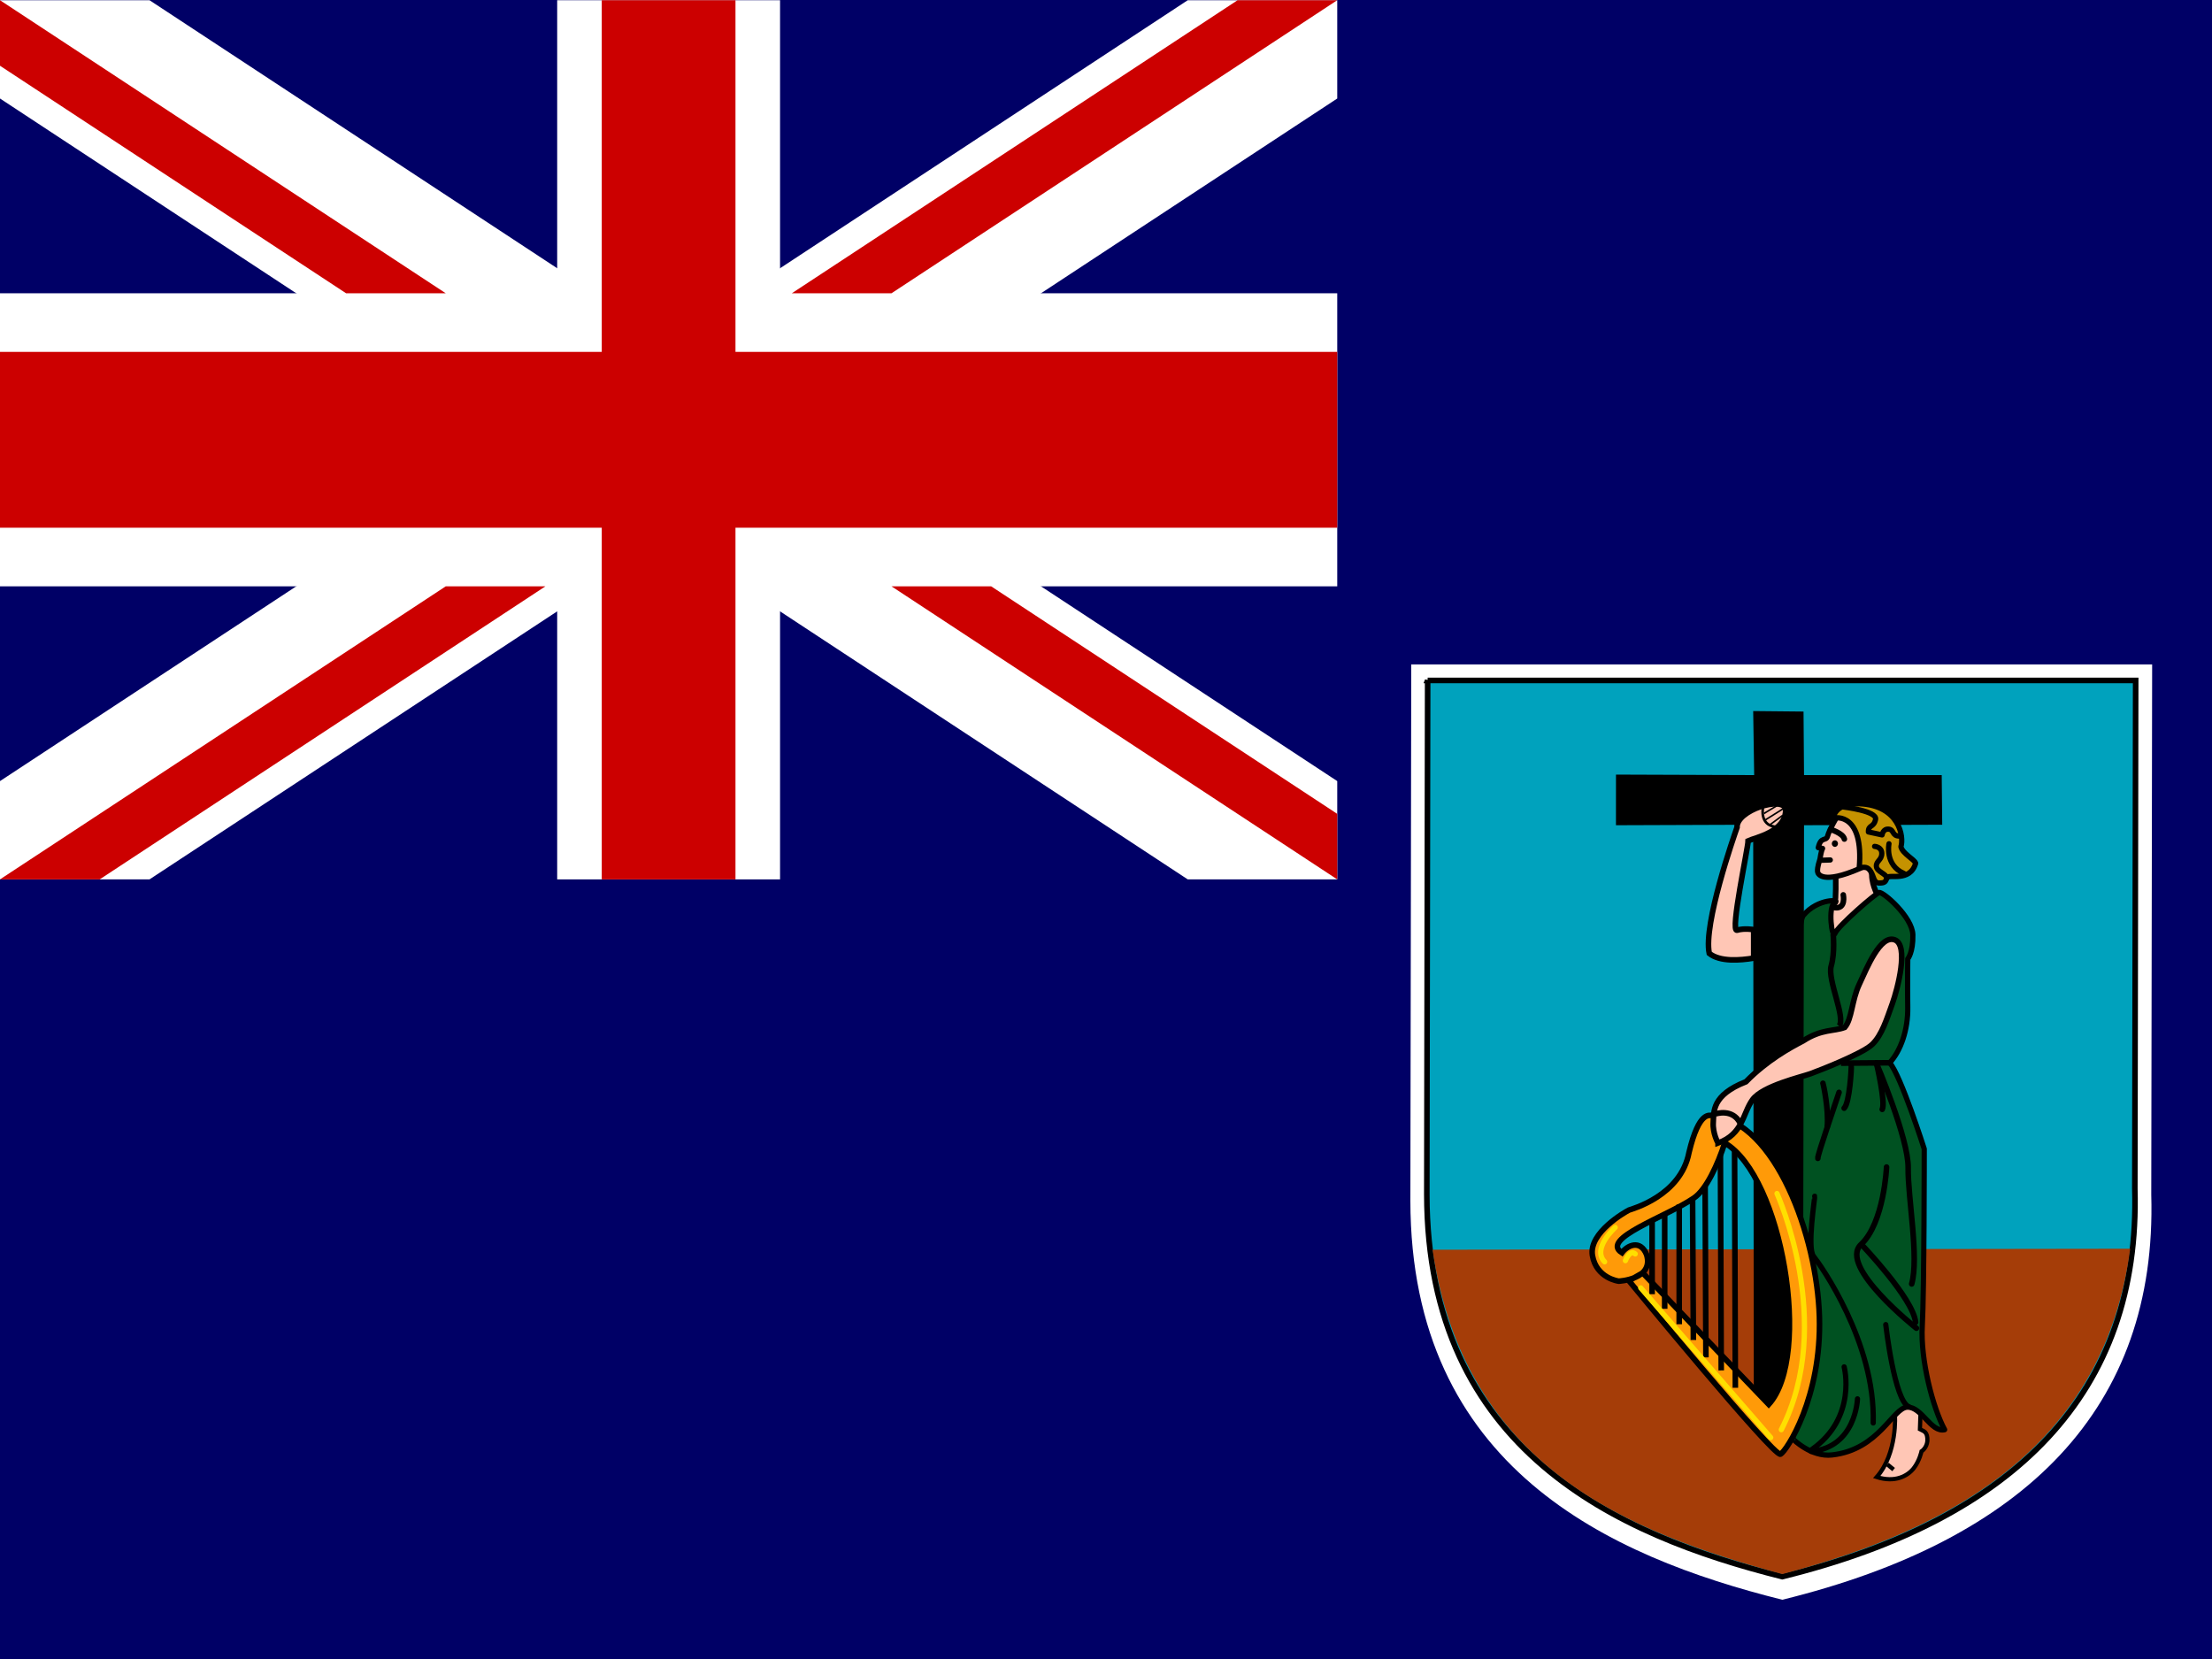
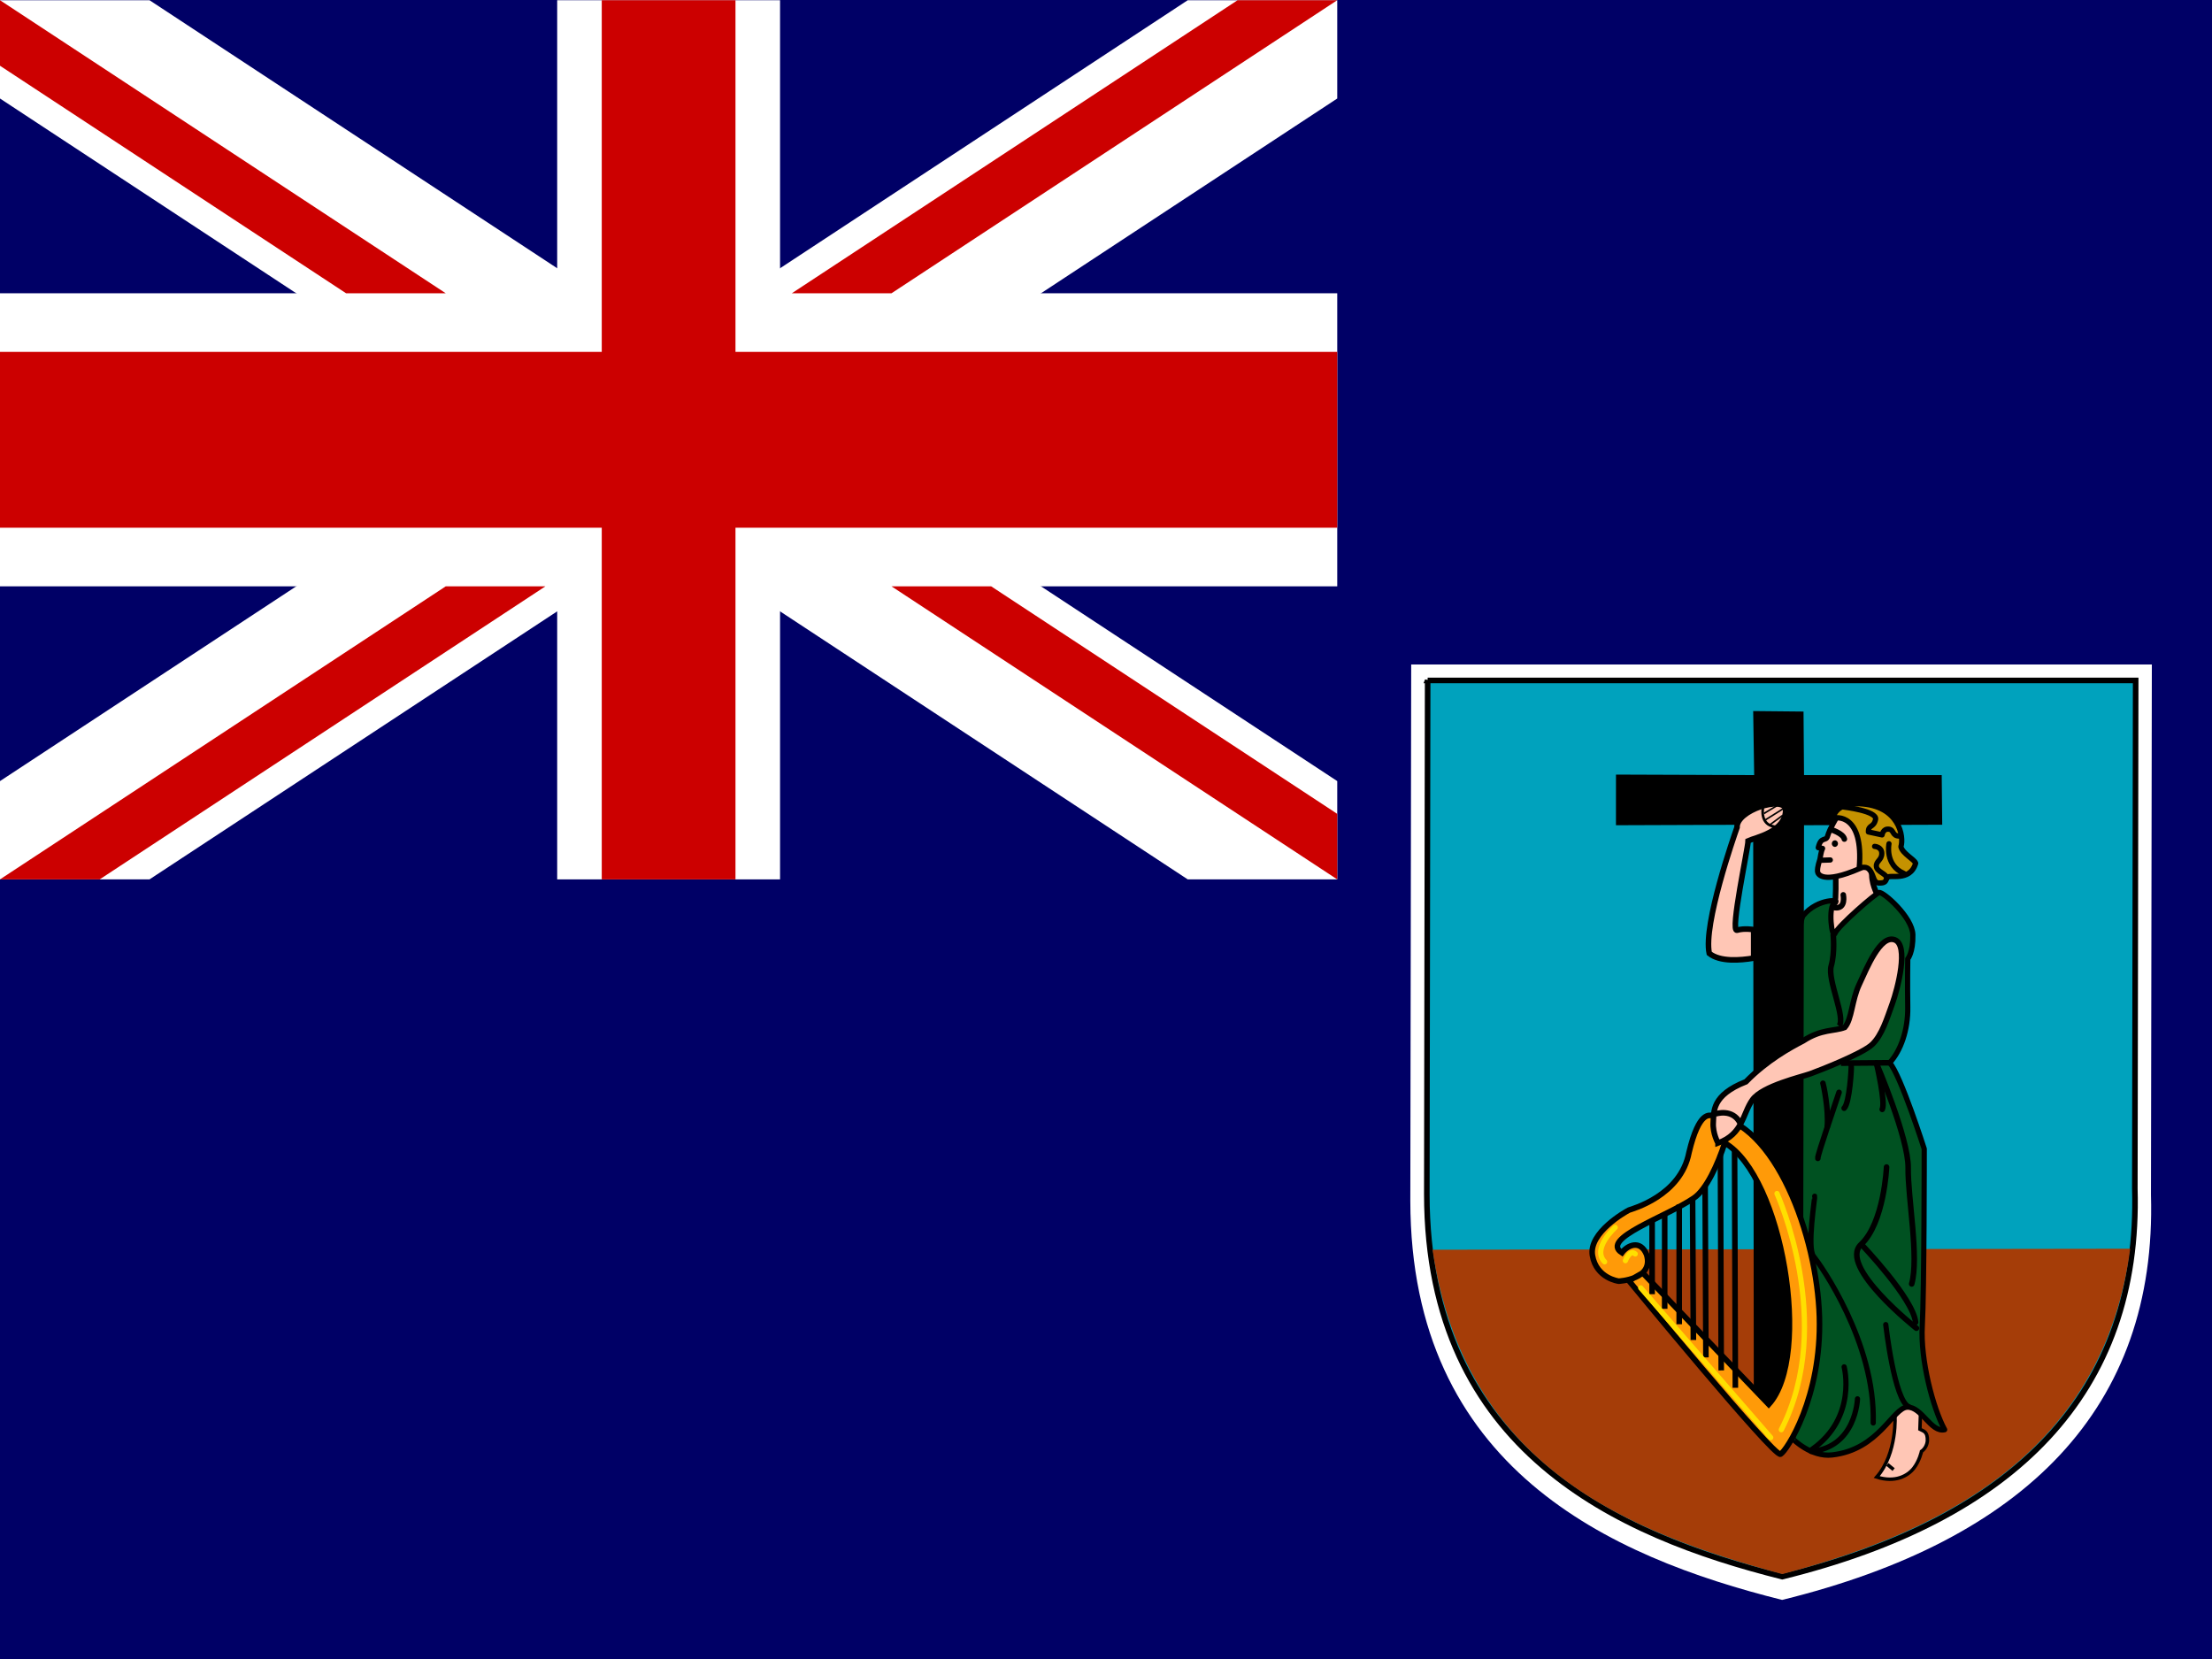
<svg xmlns="http://www.w3.org/2000/svg" height="480" width="640">
  <g>
-     <rect height="480" width="640" fill="#006" />
-     <g transform="matrix(1.21 0 0 1.217 359.74 169.23)">
+     <path fill="#006" d="M0 0h640v480h-640z" />
+     <g>
      <g fill-rule="evenodd">
-         <path d="M40.148 18.913h177.16l-.211 126.06c1.474 50.675-30.111 82.12-88.227 96.298-41.275-10.25-88.863-31.45-88.933-94.86l.211-127.5z" fill="#fff" />
-         <path d="M44.069 22.713h169.3l-.201 120.79c1.408 48.558-28.777 78.69-84.317 92.276-39.437-9.82-84.916-30.13-84.982-90.9l.201-122.17z" stroke="#000" stroke-width="1pt" fill="#00a2bd" />
-         <path d="M212.06 157.82c-6.159 46.351-41.856 66.603-83.209 77.352-36.604-9.819-75.984-25.495-83.617-77.119l166.83-.233z" fill="#a53d08" />
+         <path d="M408.303 192.251h214.293l-.255 153.44c1.783 61.682-36.422 99.956-106.719 117.214-49.926-12.476-107.489-38.281-107.573-115.464l.255-155.193z" fill="#fff" />
+         <path d="M44.069 22.713h169.3l-.201 120.79c1.408 48.558-28.777 78.69-84.317 92.276-39.437-9.82-84.916-30.13-84.982-90.9l.201-122.17z" stroke="#000" stroke-width="1pt" fill="#00a2bd" transform="matrix(1.21 0 0 1.217 359.74 169.23)" />
+         <path d="M616.333 361.297c-7.452 56.409-50.646 81.056-100.683 94.137-44.291-11.95-91.941-31.027-101.177-93.854l201.864-.284z" fill="#a53d08" />
      </g>
      <g stroke="#000" fill-rule="evenodd">
-         <path d="M155.77 197.17c.094.094.658 9.295-4.319 14.929 4.413 1.409 7.418-.282 8.826-2.066 1.409-1.784 1.879-4.037 1.879-4.037s1.22-.751 1.408-2.441c.094-2.348-.939-2.348-1.784-2.817l.187-5.258s-5.07-3.099-6.197 1.69z" fill="#ffc6b5" />
-         <path d="M155.49 210.32l-1.503-1.221" fill="#ff9a08" />
+         <path d="M548.222 409.186c.114.114.796 11.312-5.226 18.169 5.34 1.715 8.976-.343 10.679-2.514 1.705-2.171 2.274-4.913 2.274-4.913s1.476-.914 1.704-2.971c.114-2.858-1.136-2.858-2.159-3.428l.226-6.399s-6.135-3.771-7.498 2.057z" fill="#ffc6b5" />
+         <path d="M547.883 425.189l-1.819-1.486" fill="#ff9a08" />
      </g>
-       <path d="M141.64 69.393s.117 5.625-.235 6.211c-.351.586-3.554 2.07-3.554 2.07l2.734 5.82s7.695-1.094 7.734-1.094l3.321-8.711s-1.719-2.891-1.289-5.898c-2.578-8.164-8.594 1.641-8.711 1.601z" fill-rule="evenodd" stroke="#000" stroke-width="1pt" fill="#ffc6b5" />
-       <path stroke-linejoin="round" d="M131.45 203.09s4.319 4.319 9.295 3.756c11.268-1.22 14.554-11.267 18.028-11.361s5.634 6.103 8.92 5.352c-2.817-5.164-5.821-16.619-5.352-24.694.47-8.075.47-42.065.47-42.065s-5.634-17.558-8.263-20.469c2.629-2.817 4.413-7.793 4.319-13.239-.094-5.446 0-11.455 0-11.455s1.314-1.502 1.221-5.728c-.094-4.225-7.136-10.328-8.075-10.047-.939.282-9.765 7.887-10.516 9.671-.752 1.784-1.784-6.479-.094-7.23 1.69-.751-3.944-1.221-7.512 3.005-3.568 4.225-2.535 124.69-2.441 124.5z" fill-rule="evenodd" stroke="#000" stroke-width="1.25" fill="#005121" />
-       <path d="M89.102 45.097l33.044.118-.236-15.224 12.038.118.118 15.106h32.926l.118 11.802-33.044.118-.264 139.18-11.742.074-.15-139.37-32.815.118.007-12.038z" fill-rule="evenodd" />
-       <path d="M122.03 81.959s-2.258-.398-3.984.133 2.656-19.586 2.656-21.246c1.527-.73 9.162-2.125 8.963-7.502-.531-3.253-11.818.199-11.619 4.316-.73 2.058-8.099 23.038-6.639 29.943 2.589 2.058 7.37 1.66 10.623 1.129v-6.772z" fill-rule="evenodd" stroke="#000" stroke-width="1pt" fill="#ffc6b5" />
-       <path d="M124.22 53.211s-.664 3.718 2.722 4.249" stroke="#000" stroke-linecap="round" stroke-width=".625" fill="none" />
-       <path d="M129.2 53.144c-.133.066-4.382 2.722-4.382 2.722" stroke="#000" stroke-width=".375" fill="none" />
-       <path d="M128.94 54.804l-2.988 2.191" stroke="#000" stroke-width=".375" fill="none" />
-       <path d="M127.81 52.348l-3.32 1.992" stroke="#000" stroke-width=".375" fill="none" />
-       <path d="M95.49 163.56l30.14 31.267c10.422-11.455 3.193-54.272-10.515-62.158-1.643 5.07-4.437 11.149-7.407 13.109-6.534 4.453-22.546 9.659-17.194 12.993 1.221-1.69 4.413-3.286 5.915.47 1.784 5.915-6.667 6.291-6.667 6.291s-5.352-.658-6.291-6.104c-.939-5.445 7.972-10.417 8.732-10.797.751-.282 12.394-3.38 14.366-13.709 2.441-10.141 4.976-8.638 5.446-8.826 15.21 1.502 25.163 28.732 25.727 47.886.563 19.154-7.793 31.83-9.296 32.675-1.502.845-36.243-41.219-36.243-41.219l3.286-1.878z" fill-rule="evenodd" stroke="#000" stroke-width="1pt" fill="#ff9a08" />
-       <path d="M117.46 134.45l.187 56.43" stroke="#000" stroke-width="1pt" fill="none" />
-       <path d="M114.08 135.48c0 .094.187 51.267.187 51.267" stroke="#000" stroke-width="1pt" fill="none" />
-       <path d="M110.42 142.9l.187 40.75" stroke="#000" stroke-width="1pt" fill="none" />
-       <path d="M107.42 145.81l.188 33.709" stroke="#000" stroke-width="1pt" fill="none" />
-       <path d="M104.22 147.32v28.45" stroke="#000" stroke-width="1pt" fill="none" />
-       <path d="M100.75 149.57v22.534" stroke="#000" stroke-width="1pt" fill="none" />
-       <path d="M97.744 151.35v17.276" stroke="#000" stroke-width="1pt" fill="none" />
-       <path d="M95.021 167.13l31.079 35.58" stroke="#ffdf00" stroke-linecap="round" stroke-width="1.25" fill="none" />
-       <path d="M127.6 144.69s14.085 30.798 1.033 56.149" stroke="#ffdf00" stroke-linecap="round" stroke-width="1.25" fill="none" />
-       <path d="M91.359 160.65s1.033-2.723 2.347-1.596" stroke="#ffdf00" stroke-linecap="round" stroke-width="1.25" fill="none" />
-       <path d="M88.918 152.76s-5.634 4.976-2.535 8.169" stroke="#ffdf00" stroke-linecap="round" stroke-width="1.25" fill="none" />
-       <path d="M141.03 82.999s.47 4.319-.469 7.605 3.568 12.394 1.877 14.272" stroke="#000" stroke-width="1pt" fill="none" />
-       <path d="M142.91 113.7l11.831-.094" stroke="#000" stroke-width="1pt" fill="none" />
-       <path d="M138.59 118.49c.094.187 1.408 6.197 1.032 10.328" stroke="#000" stroke-linecap="round" stroke-width="1pt" fill="none" />
-       <path d="M142.44 120.65c-.375 1.221-5.258 15.117-5.07 15.68" stroke="#000" stroke-linecap="round" stroke-width="1pt" fill="none" />
-       <path d="M145.35 114.36c.094.282-.375 8.826-1.69 10.047" stroke="#000" stroke-linecap="round" stroke-width="1pt" fill="none" />
-       <path d="M151.36 113.7s7.7 17.84 7.606 24.882 2.629 21.314.845 27.605" stroke="#000" stroke-linecap="round" stroke-width="1pt" fill="none" />
-       <path d="M153.8 138.4s-.564 13.239-6.103 18.403c-5.54 5.165 13.239 19.906 13.239 19.906" stroke="#000" stroke-linecap="round" stroke-width="1pt" fill="none" />
-       <path d="M153.61 175.86s2.066 18.215 5.54 19.53" stroke="#000" stroke-linecap="round" stroke-width="1.25" fill="none" />
-       <path d="M136.62 145.34c.094.188-1.878 12.3-.282 14.272 1.597 1.972 14.836 20.469 14.272 39.624" stroke="#000" stroke-linecap="round" stroke-width="1.25" fill="none" />
-       <path d="M146.85 193.51s-.376 11.549-11.08 12.488" stroke="#000" stroke-linecap="round" stroke-width="1.25" fill="none" />
-       <path d="M143.66 185.91s3.193 12.018-7.699 19.624" stroke="#000" stroke-linecap="round" stroke-width="1.25" fill="none" />
-       <path d="M147.88 156.89s12.3 12.77 12.864 18.404" stroke="#000" stroke-linecap="round" stroke-width="1pt" fill="none" />
-       <path d="M151.45 113.98s2.16 9.107 1.315 10.704" stroke="#000" stroke-linecap="round" stroke-width="1pt" fill="none" />
-       <path d="M113.51 132.69s-1.317-2.305-1.152-4.857-.412-6.502 7.82-9.713c5.021-5.103 10.618-8.149 13.663-9.712 4.445-2.881 7.327-2.223 9.96-3.211 1.729-1.975 1.646-6.338 3.457-10.206 1.811-3.869 5.021-11.853 8.478-10.618 3.458 1.235.741 11.606-.576 15.228s-2.469 7.408-4.774 9.631c-2.305 2.222-12.758 6.255-14.816 6.996s-11.441 2.881-13.828 6.174c-2.388 3.292-2.223 8.149-8.232 10.289z" fill-rule="evenodd" stroke="#000" stroke-width="1pt" fill="#ffc6b5" />
-       <path d="M112.85 125.78c.247-.082 4.115-1.317 5.926 2.141" stroke="#000" stroke-width="1pt" fill="none" />
-       <path stroke-linejoin="round" d="M141.91 55.2s-1.74 2.837-2.222 4.561c-.374 1.289-1.58-.087-2.218 2.708l1.035.181c-.412.823-.546 2.214-.628 2.543-.083.329-.662 1.833-.576 2.963.046.583 1.152 3.128 10.124-.741 8.972-3.869-2.881-14.85-5.515-12.216z" fill-rule="evenodd" stroke="#000" stroke-width="1.25" fill="#ffc6b5" />
-       <path stroke-linejoin="round" d="M140.9 55.563c.921-.494 7.457-1.07 6.368 11.688 1.257-.165 2.011-.329 2.764.905.754 1.235.671 2.716 2.011 2.716 1.341 0 1.509-.247 1.844-1.235.334-.988 5.53 1.152 6.869-3.457-.232-.897-3.183-2.305-3.519-3.951.755-2.305-.335-9.795-9.885-10.207-4.944-.082-5.948 1.976-6.452 3.539z" fill-rule="evenodd" stroke="#000" stroke-linecap="round" stroke-width="1.261" fill="#c59200" />
-       <path d="M140.42 58.115c.083.082 2.964.905 3.293 2.305" stroke="#000" stroke-linecap="round" stroke-width="1pt" fill="none" />
-       <path d="M142.19 61.503c0 .431-.332.781-.742.781s-.742-.35-.742-.781.332-.781.742-.781.742.35.742.781z" fill-rule="evenodd" />
-       <path stroke-linejoin="round" d="M154.38 61.542s-1.055 5.078 3.594 7.07" stroke="#000" stroke-linecap="round" stroke-width="1.25" fill="none" />
-       <path stroke-linejoin="round" d="M150.94 62.167s1.722.078 1.722 1.68c0 1.601-1.414 1.797-1.296 3.086.117 1.289 2.425 1.719 2.503 2.813" stroke="#000" stroke-linecap="round" stroke-width="1.25" fill="none" />
-       <path stroke-linejoin="round" d="M143.4 52.792c.078 0 8.243.938 7.774 2.969-.469 2.031-1.758 1.211-1.719 2.969l3.281.703s.196-1.484 1.563-1.367.742 1.68 2.617 1.641" stroke="#000" stroke-linecap="round" stroke-width="1.25" fill="none" />
-       <path d="M138.41 65.458l1.936-.064" stroke="#000" stroke-linecap="round" stroke-width="1.25" fill="none" />
-       <path d="M143.45 73.696s.72 3.359-2 3.039" stroke="#000" stroke-linecap="round" stroke-width="1pt" fill="none" />
+       <path d="M141.64 69.393s.117 5.625-.235 6.211c-.351.586-3.554 2.07-3.554 2.07l2.734 5.82s7.695-1.094 7.734-1.094l3.321-8.711s-1.719-2.891-1.289-5.898c-2.578-8.164-8.594 1.641-8.711 1.601z" fill-rule="evenodd" stroke="#000" stroke-width="1pt" fill="#ffc6b5" transform="matrix(1.21 0 0 1.217 359.74 169.23)" />
+       <path stroke-linejoin="round" d="M131.45 203.09s4.319 4.319 9.295 3.756c11.268-1.22 14.554-11.267 18.028-11.361s5.634 6.103 8.92 5.352c-2.817-5.164-5.821-16.619-5.352-24.694.47-8.075.47-42.065.47-42.065s-5.634-17.558-8.263-20.469c2.629-2.817 4.413-7.793 4.319-13.239-.094-5.446 0-11.455 0-11.455s1.314-1.502 1.221-5.728c-.094-4.225-7.136-10.328-8.075-10.047-.939.282-9.765 7.887-10.516 9.671-.752 1.784-1.784-6.479-.094-7.23 1.69-.751-3.944-1.221-7.512 3.005-3.568 4.225-2.535 124.69-2.441 124.5z" fill-rule="evenodd" stroke="#000" stroke-width="1.25" fill="#005121" transform="matrix(1.21 0 0 1.217 359.74 169.23)" />
+       <path d="M467.553 224.113l39.983.144-.286-18.528 14.566.144.143 18.384h39.84l.143 14.363-39.983.144-.319 169.382-14.208.09-.181-169.613-39.706.144.008-14.65z" fill-rule="evenodd" />
+       <path d="M122.03 81.959s-2.258-.398-3.984.133 2.656-19.586 2.656-21.246c1.527-.73 9.162-2.125 8.963-7.502-.531-3.253-11.818.199-11.619 4.316-.73 2.058-8.099 23.038-6.639 29.943 2.589 2.058 7.37 1.66 10.623 1.129v-6.772z" fill-rule="evenodd" stroke="#000" stroke-width="1pt" fill="#ffc6b5" transform="matrix(1.21 0 0 1.217 359.74 169.23)" />
+       <path d="M124.22 53.211s-.664 3.718 2.722 4.249" stroke="#000" stroke-linecap="round" stroke-width=".625" fill="none" transform="matrix(1.21 0 0 1.217 359.74 169.23)" />
+       <path d="M129.2 53.144c-.133.066-4.382 2.722-4.382 2.722" stroke="#000" stroke-width=".375" fill="none" transform="matrix(1.21 0 0 1.217 359.74 169.23)" />
+       <path d="M128.94 54.804l-2.988 2.191" stroke="#000" stroke-width=".375" fill="none" transform="matrix(1.21 0 0 1.217 359.74 169.23)" />
+       <path d="M127.81 52.348l-3.32 1.992" stroke="#000" stroke-width=".375" fill="none" transform="matrix(1.21 0 0 1.217 359.74 169.23)" />
+       <path d="M95.49 163.56l30.14 31.267c10.422-11.455 3.193-54.272-10.515-62.158-1.643 5.07-4.437 11.149-7.407 13.109-6.534 4.453-22.546 9.659-17.194 12.993 1.221-1.69 4.413-3.286 5.915.47 1.784 5.915-6.667 6.291-6.667 6.291s-5.352-.658-6.291-6.104c-.939-5.445 7.972-10.417 8.732-10.797.751-.282 12.394-3.38 14.366-13.709 2.441-10.141 4.976-8.638 5.446-8.826 15.21 1.502 25.163 28.732 25.727 47.886.563 19.154-7.793 31.83-9.296 32.675-1.502.845-36.243-41.219-36.243-41.219l3.286-1.878z" fill-rule="evenodd" stroke="#000" stroke-width="1pt" fill="#ff9a08" transform="matrix(1.21 0 0 1.217 359.74 169.23)" />
+       <path d="M117.46 134.45l.187 56.43" stroke="#000" stroke-width="1pt" fill="none" transform="matrix(1.21 0 0 1.217 359.74 169.23)" />
+       <path d="M114.08 135.48c0 .094.187 51.267.187 51.267" stroke="#000" stroke-width="1pt" fill="none" transform="matrix(1.21 0 0 1.217 359.74 169.23)" />
+       <path d="M110.42 142.9l.187 40.75" stroke="#000" stroke-width="1pt" fill="none" transform="matrix(1.21 0 0 1.217 359.74 169.23)" />
+       <path d="M107.42 145.81l.188 33.709" stroke="#000" stroke-width="1pt" fill="none" transform="matrix(1.21 0 0 1.217 359.74 169.23)" />
+       <path d="M104.22 147.32v28.45" stroke="#000" stroke-width="1pt" fill="none" transform="matrix(1.21 0 0 1.217 359.74 169.23)" />
+       <path d="M100.75 149.57v22.534" stroke="#000" stroke-width="1pt" fill="none" transform="matrix(1.21 0 0 1.217 359.74 169.23)" />
+       <path d="M97.744 151.35v17.276" stroke="#000" stroke-width="1pt" fill="none" transform="matrix(1.21 0 0 1.217 359.74 169.23)" />
+       <path d="M95.021 167.13l31.079 35.58" stroke="#ffdf00" stroke-linecap="round" stroke-width="1.25" fill="none" transform="matrix(1.21 0 0 1.217 359.74 169.23)" />
+       <path d="M127.6 144.69s14.085 30.798 1.033 56.149" stroke="#ffdf00" stroke-linecap="round" stroke-width="1.25" fill="none" transform="matrix(1.21 0 0 1.217 359.74 169.23)" />
+       <path d="M91.359 160.65s1.033-2.723 2.347-1.596" stroke="#ffdf00" stroke-linecap="round" stroke-width="1.25" fill="none" transform="matrix(1.21 0 0 1.217 359.74 169.23)" />
+       <path d="M88.918 152.76s-5.634 4.976-2.535 8.169" stroke="#ffdf00" stroke-linecap="round" stroke-width="1.25" fill="none" transform="matrix(1.21 0 0 1.217 359.74 169.23)" />
+       <path d="M141.03 82.999s.47 4.319-.469 7.605 3.568 12.394 1.877 14.272" stroke="#000" stroke-width="1pt" fill="none" transform="matrix(1.21 0 0 1.217 359.74 169.23)" />
+       <path d="M142.91 113.7l11.831-.094" stroke="#000" stroke-width="1pt" fill="none" transform="matrix(1.21 0 0 1.217 359.74 169.23)" />
+       <path d="M138.59 118.49c.094.187 1.408 6.197 1.032 10.328" stroke="#000" stroke-linecap="round" stroke-width="1pt" fill="none" transform="matrix(1.21 0 0 1.217 359.74 169.23)" />
+       <path d="M142.44 120.65c-.375 1.221-5.258 15.117-5.07 15.68" stroke="#000" stroke-linecap="round" stroke-width="1pt" fill="none" transform="matrix(1.21 0 0 1.217 359.74 169.23)" />
+       <path d="M145.35 114.36c.094.282-.375 8.826-1.69 10.047" stroke="#000" stroke-linecap="round" stroke-width="1pt" fill="none" transform="matrix(1.21 0 0 1.217 359.74 169.23)" />
+       <path d="M151.36 113.7s7.7 17.84 7.606 24.882 2.629 21.314.845 27.605" stroke="#000" stroke-linecap="round" stroke-width="1pt" fill="none" transform="matrix(1.21 0 0 1.217 359.74 169.23)" />
+       <path d="M153.8 138.4s-.564 13.239-6.103 18.403c-5.54 5.165 13.239 19.906 13.239 19.906" stroke="#000" stroke-linecap="round" stroke-width="1pt" fill="none" transform="matrix(1.21 0 0 1.217 359.74 169.23)" />
+       <path d="M153.61 175.86s2.066 18.215 5.54 19.53" stroke="#000" stroke-linecap="round" stroke-width="1.25" fill="none" transform="matrix(1.21 0 0 1.217 359.74 169.23)" />
+       <path d="M136.62 145.34c.094.188-1.878 12.3-.282 14.272 1.597 1.972 14.836 20.469 14.272 39.624" stroke="#000" stroke-linecap="round" stroke-width="1.25" fill="none" transform="matrix(1.21 0 0 1.217 359.74 169.23)" />
+       <path d="M146.85 193.51s-.376 11.549-11.08 12.488" stroke="#000" stroke-linecap="round" stroke-width="1.25" fill="none" transform="matrix(1.21 0 0 1.217 359.74 169.23)" />
+       <path d="M143.66 185.91s3.193 12.018-7.699 19.624" stroke="#000" stroke-linecap="round" stroke-width="1.25" fill="none" transform="matrix(1.21 0 0 1.217 359.74 169.23)" />
+       <path d="M147.88 156.89s12.3 12.77 12.864 18.404" stroke="#000" stroke-linecap="round" stroke-width="1pt" fill="none" transform="matrix(1.21 0 0 1.217 359.74 169.23)" />
+       <path d="M151.45 113.98s2.16 9.107 1.315 10.704" stroke="#000" stroke-linecap="round" stroke-width="1pt" fill="none" transform="matrix(1.21 0 0 1.217 359.74 169.23)" />
+       <path d="M113.51 132.69s-1.317-2.305-1.152-4.857-.412-6.502 7.82-9.713c5.021-5.103 10.618-8.149 13.663-9.712 4.445-2.881 7.327-2.223 9.96-3.211 1.729-1.975 1.646-6.338 3.457-10.206 1.811-3.869 5.021-11.853 8.478-10.618 3.458 1.235.741 11.606-.576 15.228s-2.469 7.408-4.774 9.631c-2.305 2.222-12.758 6.255-14.816 6.996s-11.441 2.881-13.828 6.174c-2.388 3.292-2.223 8.149-8.232 10.289z" fill-rule="evenodd" stroke="#000" stroke-width="1pt" fill="#ffc6b5" transform="matrix(1.21 0 0 1.217 359.74 169.23)" />
+       <path d="M112.85 125.78c.247-.082 4.115-1.317 5.926 2.141" stroke="#000" stroke-width="1pt" fill="none" transform="matrix(1.21 0 0 1.217 359.74 169.23)" />
+       <path stroke-linejoin="round" d="M141.91 55.2s-1.74 2.837-2.222 4.561c-.374 1.289-1.58-.087-2.218 2.708l1.035.181c-.412.823-.546 2.214-.628 2.543-.083.329-.662 1.833-.576 2.963.046.583 1.152 3.128 10.124-.741 8.972-3.869-2.881-14.85-5.515-12.216z" fill-rule="evenodd" stroke="#000" stroke-width="1.25" fill="#ffc6b5" transform="matrix(1.21 0 0 1.217 359.74 169.23)" />
+       <path stroke-linejoin="round" d="M140.9 55.563c.921-.494 7.457-1.07 6.368 11.688 1.257-.165 2.011-.329 2.764.905.754 1.235.671 2.716 2.011 2.716 1.341 0 1.509-.247 1.844-1.235.334-.988 5.53 1.152 6.869-3.457-.232-.897-3.183-2.305-3.519-3.951.755-2.305-.335-9.795-9.885-10.207-4.944-.082-5.948 1.976-6.452 3.539z" fill-rule="evenodd" stroke="#000" stroke-linecap="round" stroke-width="1.261" fill="#c59200" transform="matrix(1.21 0 0 1.217 359.74 169.23)" />
+       <path d="M140.42 58.115c.083.082 2.964.905 3.293 2.305" stroke="#000" stroke-linecap="round" stroke-width="1pt" fill="none" transform="matrix(1.21 0 0 1.217 359.74 169.23)" />
+       <path d="M531.79 244.079c0 .525-.402.951-.898.951s-.898-.426-.898-.951.402-.951.898-.951.898.426.898.951z" fill-rule="evenodd" />
+       <path stroke-linejoin="round" d="M154.38 61.542s-1.055 5.078 3.594 7.07" stroke="#000" stroke-linecap="round" stroke-width="1.25" fill="none" transform="matrix(1.21 0 0 1.217 359.74 169.23)" />
+       <path stroke-linejoin="round" d="M150.94 62.167s1.722.078 1.722 1.68c0 1.601-1.414 1.797-1.296 3.086.117 1.289 2.425 1.719 2.503 2.813" stroke="#000" stroke-linecap="round" stroke-width="1.25" fill="none" transform="matrix(1.21 0 0 1.217 359.74 169.23)" />
+       <path stroke-linejoin="round" d="M143.4 52.792c.078 0 8.243.938 7.774 2.969-.469 2.031-1.758 1.211-1.719 2.969l3.281.703s.196-1.484 1.563-1.367.742 1.68 2.617 1.641" stroke="#000" stroke-linecap="round" stroke-width="1.25" fill="none" transform="matrix(1.21 0 0 1.217 359.74 169.23)" />
+       <path d="M138.41 65.458l1.936-.064" stroke="#000" stroke-linecap="round" stroke-width="1.25" fill="none" transform="matrix(1.21 0 0 1.217 359.74 169.23)" />
+       <path d="M143.45 73.696s.72 3.359-2 3.039" stroke="#000" stroke-linecap="round" stroke-width="1pt" fill="none" transform="matrix(1.21 0 0 1.217 359.74 169.23)" />
    </g>
    <g>
      <path fill="#fff" d="M0 .063v28.439l343.648 225.931h43.256v-28.439l-343.648-225.931h-43.256zm386.904 0v28.439l-343.648 225.931h-43.256v-28.439l343.648-225.931h43.256z" />
      <path fill="#fff" d="M161.21.063v254.37h64.484v-254.37h-64.484zm-161.21 84.79v84.79h386.904v-84.79h-386.904z" />
      <path fill="#c00" d="M0 101.811v50.874h386.904v-50.874h-386.904zm174.107-101.748v254.37h38.69v-254.37h-38.69z" />
      <path fill="#c00" d="M0 254.433l128.968-84.79h28.837l-128.968 84.79h-28.837zm0-254.37l128.968 84.79h-28.837l-100.131-65.83v-18.96zm229.099 84.79l128.968-84.79h28.837l-128.968 84.79h-28.837zm157.805 169.58l-128.968-84.79h28.837l100.131 65.831v18.959z" />
    </g>
  </g>
</svg>
